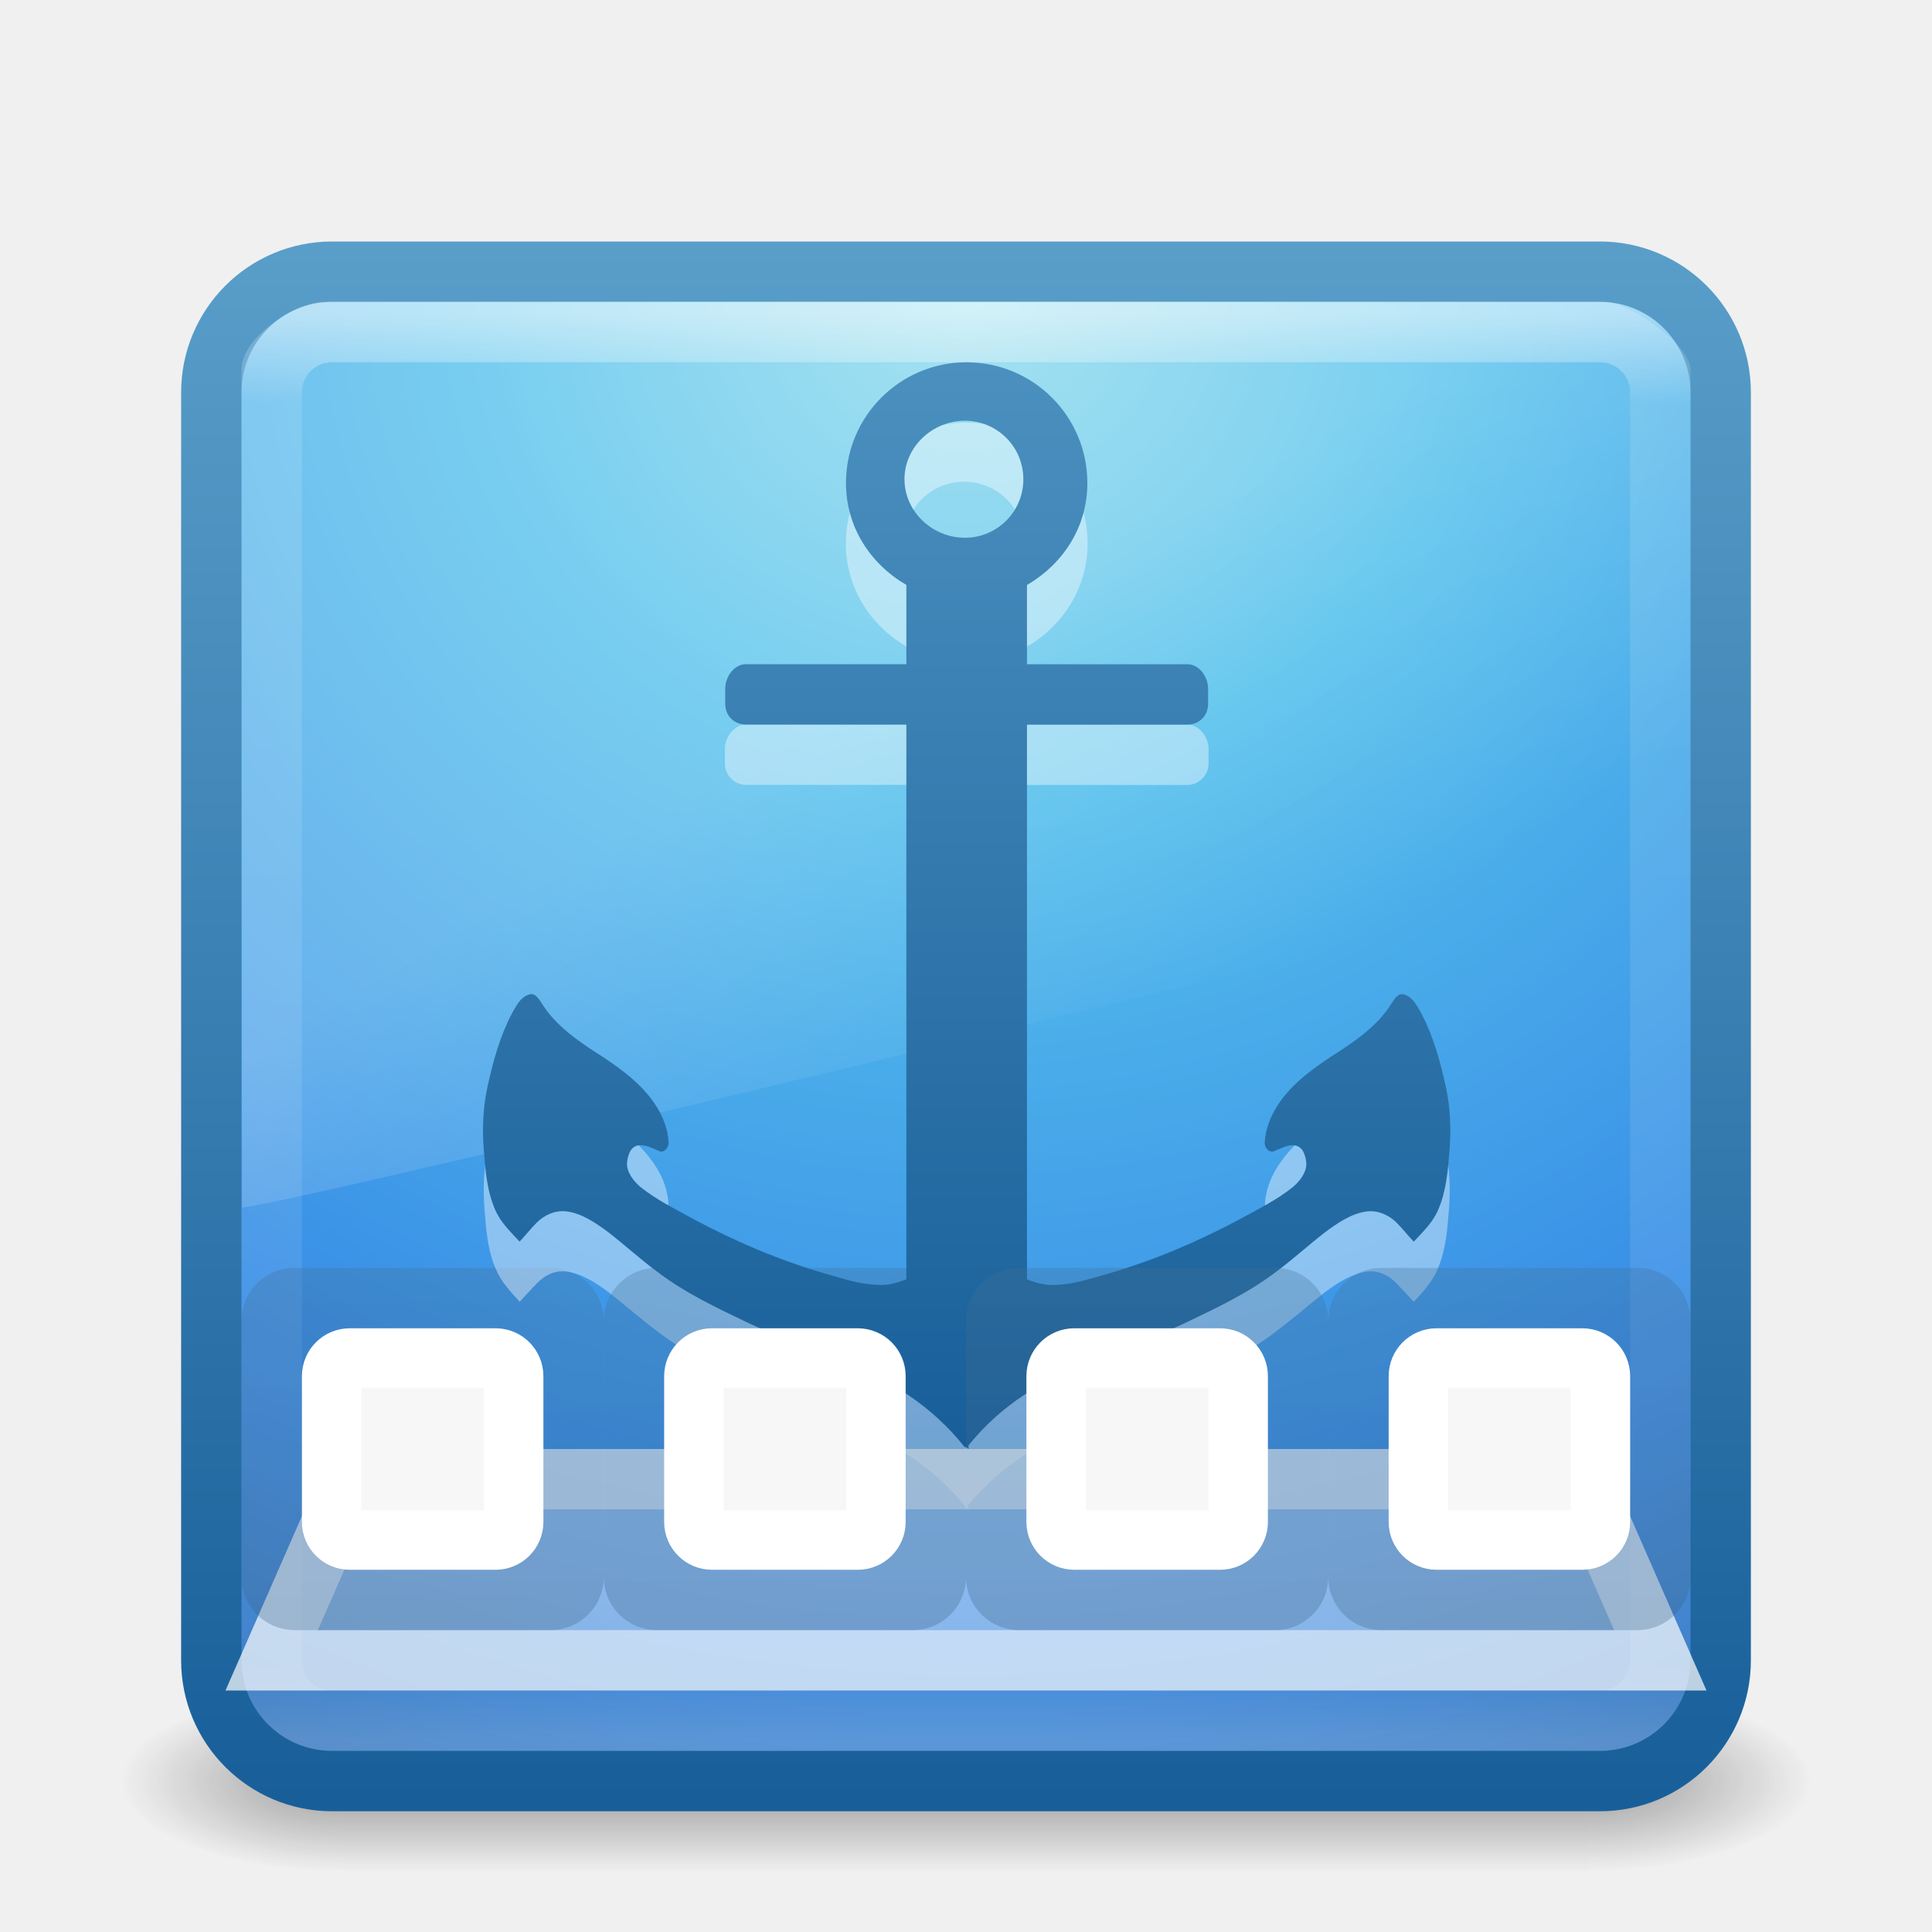
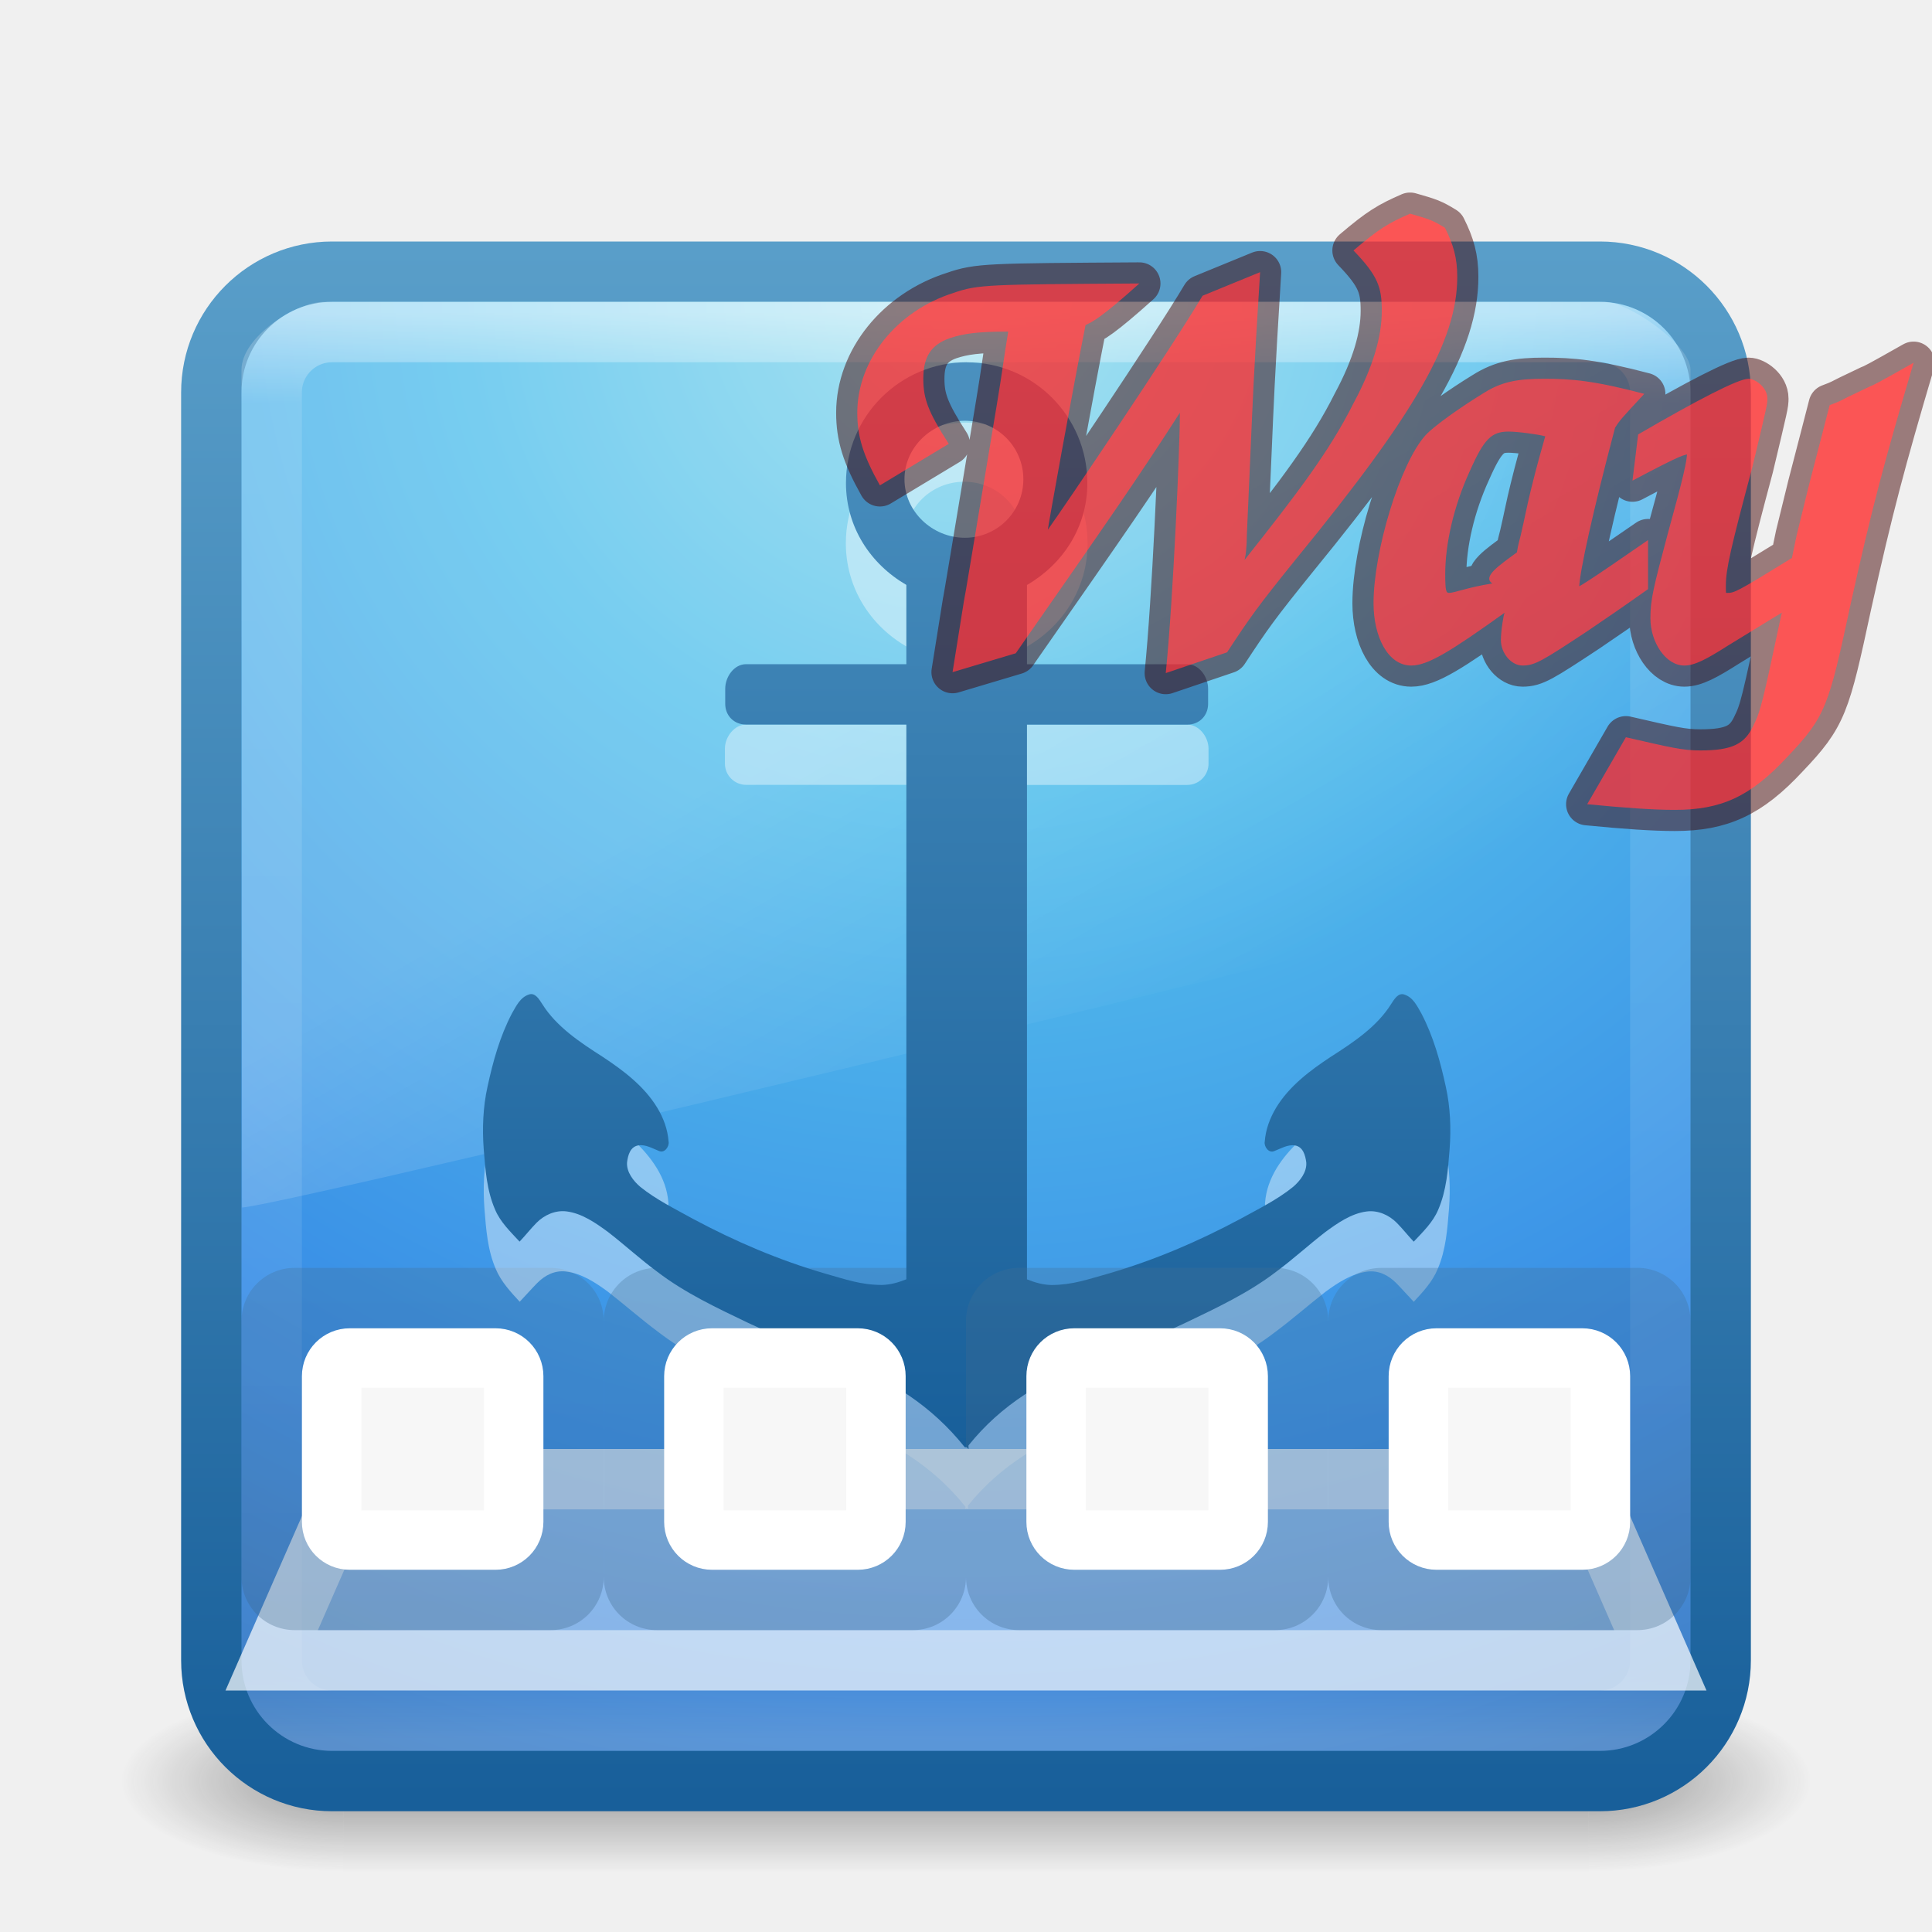
<svg xmlns="http://www.w3.org/2000/svg" xmlns:xlink="http://www.w3.org/1999/xlink" width="32px" height="32px" id="svg4131" version="1.1">
  <defs id="defs4133">
    <linearGradient y2="-61.256" x2="19.875" y1="38.245" x1="19.875" gradientTransform="matrix(-0.3,0,0,0.3,34.25889,18.3)" gradientUnits="userSpaceOnUse" id="linearGradient3208-31" xlink:href="#linearGradient3707-319-631-407-1-846-5-4-5-44" />
    <linearGradient id="linearGradient3707-319-631-407-1-846-5-4-5-44">
      <stop offset="0" style="stop-color:#365a7c;stop-opacity:1" id="stop3788-4-8-9-7" />
      <stop offset="1" style="stop-color:#5ea1ca;stop-opacity:1;" id="stop3790-2-1-9-6" />
    </linearGradient>
    <linearGradient y2="-61.256" x2="19.875" y1="38.245" x1="19.875" gradientTransform="matrix(-0.3,0,0,0.3,28.25889,18.3)" gradientUnits="userSpaceOnUse" id="linearGradient3208-3" xlink:href="#linearGradient3707-319-631-407-1-846-5-4-5-4" />
    <linearGradient id="linearGradient3707-319-631-407-1-846-5-4-5-4">
      <stop offset="0" style="stop-color:#365a7c;stop-opacity:1" id="stop3788-4-8-9-8" />
      <stop offset="1" style="stop-color:#5ea1ca;stop-opacity:1;" id="stop3790-2-1-9-10" />
    </linearGradient>
    <linearGradient xlink:href="#linearGradient3707-319-631-407-324-0" id="linearGradient3232" gradientUnits="userSpaceOnUse" gradientTransform="matrix(0.08948479,0,0,0.09288826,4.655789,2.992741)" x1="193.823" y1="226.156" x2="193.823" y2="-21.453" />
    <linearGradient id="linearGradient3707-319-631-407-324-0">
      <stop offset="0" style="stop-color:#185f9a;stop-opacity:1;" id="stop3760-4" />
      <stop offset="1" style="stop-color:#599ec9;stop-opacity:1;" id="stop3762-4" />
    </linearGradient>
    <linearGradient y2="-61.256" x2="19.875" y1="38.245" x1="19.875" gradientTransform="matrix(-0.3,0,0,0.3,22.25889,18.3)" gradientUnits="userSpaceOnUse" id="linearGradient3208" xlink:href="#linearGradient3707-319-631-407-1-846-5-4-5-6" />
    <linearGradient id="linearGradient3707-319-631-407-1-846-5-4-5-6">
      <stop offset="0" style="stop-color:#365a7c;stop-opacity:1" id="stop3788-4-8-9-1" />
      <stop offset="1" style="stop-color:#5ea1ca;stop-opacity:1;" id="stop3790-2-1-9-1" />
    </linearGradient>
    <linearGradient xlink:href="#linearGradient3707-319-631-407-1-846-5-4-5" id="linearGradient3190" gradientUnits="userSpaceOnUse" gradientTransform="matrix(-0.3,0,0,0.3,16.25889,18.3)" x1="19.875" y1="38.245" x2="19.875" y2="-61.256" />
    <linearGradient id="linearGradient3707-319-631-407-1-846-5-4-5">
      <stop offset="0" style="stop-color:#365a7c;stop-opacity:1" id="stop3788-4-8-9" />
      <stop offset="1" style="stop-color:#5ea1ca;stop-opacity:1;" id="stop3790-2-1-9" />
    </linearGradient>
    <linearGradient xlink:href="#linearGradient8265-821-176-38-919-66-249-7-7" id="linearGradient3174" gradientUnits="userSpaceOnUse" gradientTransform="matrix(0.5210403,0,0,0.8132711,3.47066,0.354424)" x1="16.626" y1="15.298" x2="20.055" y2="24.628" />
    <linearGradient id="linearGradient8265-821-176-38-919-66-249-7-7">
      <stop id="stop2687-1-9" style="stop-color:#ffffff;stop-opacity:1" offset="0" />
      <stop id="stop2689-5-4" style="stop-color:#ffffff;stop-opacity:0" offset="1" />
    </linearGradient>
    <linearGradient y2="43" x2="24" y1="5" x1="24" gradientTransform="matrix(0.6216216,0,0,0.6216216,1.081084,2.081087)" gradientUnits="userSpaceOnUse" id="linearGradient3141" xlink:href="#linearGradient3924" />
    <linearGradient id="linearGradient3924">
      <stop id="stop3926" style="stop-color:#ffffff;stop-opacity:1;" offset="0" />
      <stop offset="0.063" style="stop-color:#ffffff;stop-opacity:0.235;" id="stop3928" />
      <stop id="stop3930" style="stop-color:#ffffff;stop-opacity:0.157;" offset="0.951" />
      <stop id="stop3932" style="stop-color:#ffffff;stop-opacity:0.392;" offset="1" />
    </linearGradient>
    <radialGradient xlink:href="#linearGradient2867-449-88-871-390-598-476-591-434-148-57-177-8" id="radialGradient3166-9" gradientUnits="userSpaceOnUse" gradientTransform="matrix(1.2454146e-8,1.498071,-1.58478,-2.7600178e-8,29.39109,-6.355641)" cx="7.496" cy="8.45" fx="7.496" fy="8.45" r="20" />
    <linearGradient id="linearGradient2867-449-88-871-390-598-476-591-434-148-57-177-8">
      <stop offset="0" style="stop-color:#90dbec;stop-opacity:1;" id="stop3750-4" />
      <stop offset="0.262" style="stop-color:#55c1ec;stop-opacity:1;" id="stop3752-8" />
      <stop offset="0.705" style="stop-color:#3689e6;stop-opacity:1;" id="stop3754-1" />
      <stop offset="1" style="stop-color:#2b63a0;stop-opacity:1;" id="stop3756-0" />
    </linearGradient>
    <linearGradient xlink:href="#linearGradient3707-319-631-407-324-0" id="linearGradient3168-3" gradientUnits="userSpaceOnUse" gradientTransform="matrix(0.6410257,0,0,0.6410257,0.6153854,1.615384)" x1="24" y1="44" x2="24" y2="3.899" />
    <radialGradient xlink:href="#linearGradient3688-166-749" id="radialGradient2976" gradientUnits="userSpaceOnUse" gradientTransform="matrix(2.003784,0,0,1.4,27.98813,-17.4)" cx="4.993" cy="43.5" fx="4.993" fy="43.5" r="2.5" />
    <linearGradient id="linearGradient3688-166-749">
      <stop id="stop2883" style="stop-color:#181818;stop-opacity:1" offset="0" />
      <stop id="stop2885" style="stop-color:#181818;stop-opacity:0" offset="1" />
    </linearGradient>
    <radialGradient xlink:href="#linearGradient3688-464-309" id="radialGradient2978" gradientUnits="userSpaceOnUse" gradientTransform="matrix(2.003784,0,0,1.4,-20.01187,-104.4)" cx="4.993" cy="43.5" fx="4.993" fy="43.5" r="2.5" />
    <linearGradient id="linearGradient3688-464-309">
      <stop id="stop2889" style="stop-color:#181818;stop-opacity:1" offset="0" />
      <stop id="stop2891" style="stop-color:#181818;stop-opacity:0" offset="1" />
    </linearGradient>
    <linearGradient xlink:href="#linearGradient3702-501-757" id="linearGradient2980" gradientUnits="userSpaceOnUse" x1="25.058" y1="47.028" x2="25.058" y2="39.999" />
    <linearGradient id="linearGradient3702-501-757">
      <stop id="stop2895" style="stop-color:#181818;stop-opacity:0" offset="0" />
      <stop id="stop2897" style="stop-color:#181818;stop-opacity:1" offset="0.5" />
      <stop id="stop2899" style="stop-color:#181818;stop-opacity:0" offset="1" />
    </linearGradient>
  </defs>
  <g id="layer1">
    <g style="display:inline" id="g2036" transform="matrix(0.6999997,0,0,0.3333336,-0.8000003,15.33333)">
      <g style="opacity:0.4" id="g3712" transform="matrix(1.052632,0,0,1.285713,-1.263158,-13.42854)">
        <rect style="fill:url(#radialGradient2976);fill-opacity:1;stroke:none" id="rect2801" y="40" x="38" height="7" width="5" />
        <rect style="fill:url(#radialGradient2978);fill-opacity:1;stroke:none" id="rect3696" transform="scale(-1,-1)" y="-47" x="-10" height="7" width="5" />
        <rect style="fill:url(#linearGradient2980);fill-opacity:1;stroke:none" id="rect3700" y="40" x="10" height="7" width="28" />
      </g>
    </g>
    <rect style="color:#000000;fill:url(#radialGradient3166-9);fill-opacity:1;fill-rule:nonzero;stroke:url(#linearGradient3168-3);stroke-width:1;stroke-linecap:round;stroke-linejoin:round;stroke-miterlimit:4;stroke-opacity:1;stroke-dasharray:none;stroke-dashoffset:0;marker:none;visibility:visible;display:inline;overflow:visible;enable-background:accumulate" id="rect5505" y="4.5" x="3.5" ry="2" rx="2" height="25" width="25" />
    <rect style="opacity:0.5;fill:none;stroke:url(#linearGradient3141);stroke-width:1;stroke-linecap:round;stroke-linejoin:round;stroke-miterlimit:4;stroke-opacity:1;stroke-dasharray:none;stroke-dashoffset:0" id="rect6741-7" y="5.5" x="4.5" ry="1" rx="1" height="23" width="23" />
    <path style="opacity:0.2;fill:url(#linearGradient3174);fill-opacity:1;fill-rule:evenodd;stroke:none" id="path3333" d="M 5.358,5 C 4.929,5 4,5.57 4,6.125 L 4.008,20 C 4.698,19.985 27.476,14.471 28,14.205 L 28,6.125 C 28,5.701 26.957,5 26.586,5 z" />
    <path style="opacity:0.7;fill:#ffffff;fill-opacity:0.588;stroke:#ffffff;stroke-width:1px;stroke-linecap:butt;stroke-linejoin:miter;stroke-opacity:1" d="m 4.5,27.5 23,0 -1.314,-3 -20.371,0 z" id="path4306" />
    <path style="opacity:0.3;color:#000000;fill:url(#linearGradient3190);fill-opacity:1;fill-rule:nonzero;stroke:none;stroke-width:1;marker:none;visibility:visible;display:inline;overflow:visible;enable-background:accumulate" d="m 9.118,21 -4.237,0 C 4.393,21 4,21.393 4,21.882 l 0,4.237 C 4,26.607 4.393,27 4.882,27 L 9.118,27 C 9.607,27 10,26.607 10,26.118 l 0,-4.237 C 10,21.393 9.607,21 9.118,21 z" id="path3184" />
    <path style="color:#000000;fill:#f7f7f7;fill-opacity:1;fill-rule:nonzero;stroke:#ffffff;stroke-width:0.985;stroke-linecap:butt;stroke-linejoin:miter;stroke-miterlimit:4;stroke-opacity:1;stroke-dashoffset:0;marker:none;visibility:visible;display:inline;overflow:visible;enable-background:accumulate" d="m 8.207,22.493 -2.413,0 c -0.167,0 -0.301,0.134 -0.301,0.301 l 0,2.413 c 0,0.167 0.134,0.301 0.301,0.301 l 2.413,0 c 0.167,0 0.301,-0.134 0.301,-0.301 l 0,-2.413 c 0,-0.167 -0.134,-0.301 -0.301,-0.301 z" id="path3176" />
    <path d="m 16.012,7 c -1.106,0 -2.003,0.896 -2.002,2 -2.57e-4,0.858 0.554,1.57 1.314,1.854 5.41e-4,0.273 0.003,0.884 0,1.146 l -2.962,0 c -0.197,0 -0.355,0.203 -0.355,0.4 l 0,0.246 c 0,0.197 0.157,0.354 0.355,0.354 l 2.941,0 c -0.004,2.145 0.021,4.434 0.021,7.417 0.005,0.492 0.019,0.987 0,1.479 0.005,0.08 -0.04,0.161 -0.104,0.208 -0.182,0.136 -0.402,0.181 -0.626,0.188 -0.356,-0.002 -0.577,-0.093 -0.918,-0.188 -0.77,-0.225 -1.505,-0.54 -2.211,-0.917 -0.297,-0.165 -0.591,-0.328 -0.855,-0.542 -0.114,-0.097 -0.242,-0.235 -0.229,-0.396 0.015,-0.122 0.075,-0.249 0.209,-0.271 0.121,-0.019 0.227,0.043 0.334,0.083 0.092,0.04 0.161,-0.069 0.146,-0.146 -0.015,-0.202 -0.083,-0.388 -0.188,-0.562 -0.217,-0.357 -0.55,-0.626 -0.897,-0.854 -0.37,-0.237 -0.766,-0.497 -1.001,-0.875 -0.047,-0.07 -0.104,-0.183 -0.209,-0.146 -0.145,0.047 -0.221,0.19 -0.292,0.312 -0.2,0.381 -0.306,0.79 -0.396,1.208 -0.074,0.333 -0.089,0.682 -0.063,1.021 0.027,0.339 0.05,0.683 0.188,1 0.087,0.208 0.245,0.379 0.396,0.542 0.097,-0.102 0.193,-0.212 0.292,-0.312 0.128,-0.129 0.292,-0.213 0.48,-0.188 0.256,0.033 0.487,0.185 0.688,0.333 0.283,0.22 0.546,0.453 0.834,0.667 0.456,0.349 0.964,0.607 1.481,0.854 0.431,0.2 0.867,0.4 1.314,0.563 0.08,0.035 0.169,0.033 0.25,0.062 0.804,0.335 1.487,0.719 2.044,1.417 7.76e-4,0.01 -8.22e-4,0.033 0,0.042 0.006,-0.008 0.014,-0.013 0.021,-0.021 0.006,0.008 0.014,0.013 0.021,0.021 0.004,-0.019 -0.004,-0.043 0,-0.062 0.555,-0.69 1.244,-1.063 2.044,-1.396 0.082,-0.029 0.17,-0.028 0.25,-0.062 0.447,-0.163 0.883,-0.362 1.314,-0.563 0.517,-0.248 1.025,-0.505 1.481,-0.854 0.288,-0.214 0.551,-0.447 0.834,-0.667 0.201,-0.148 0.433,-0.3 0.688,-0.333 0.188,-0.025 0.351,0.059 0.48,0.188 0.099,0.1 0.195,0.21 0.292,0.312 0.152,-0.163 0.31,-0.333 0.396,-0.542 0.137,-0.317 0.161,-0.661 0.188,-1 0.026,-0.339 0.012,-0.688 -0.063,-1.021 -0.09,-0.418 -0.196,-0.827 -0.396,-1.208 -0.071,-0.123 -0.147,-0.265 -0.292,-0.312 -0.105,-0.037 -0.162,0.076 -0.209,0.146 -0.235,0.378 -0.631,0.638 -1.001,0.875 -0.347,0.229 -0.68,0.497 -0.897,0.854 -0.104,0.174 -0.173,0.361 -0.188,0.562 -0.015,0.076 0.054,0.186 0.146,0.146 0.107,-0.04 0.213,-0.102 0.334,-0.083 0.134,0.022 0.193,0.149 0.209,0.271 0.012,0.161 -0.115,0.299 -0.229,0.396 -0.264,0.214 -0.558,0.377 -0.855,0.542 -0.706,0.377 -1.441,0.691 -2.211,0.917 -0.341,0.094 -0.561,0.185 -0.918,0.188 -0.224,-0.006 -0.443,-0.051 -0.626,-0.188 -0.064,-0.047 -0.109,-0.129 -0.104,-0.208 -0.019,-0.492 -0.005,-0.987 0,-1.479 2e-6,-2.983 0.025,-5.272 0.021,-7.417 l 2.941,0 c 0.197,0 0.355,-0.157 0.355,-0.354 l 0,-0.246 c 0,-0.197 -0.157,-0.4 -0.355,-0.4 l -2.962,0 c -0.003,-0.262 -5.39e-4,-0.873 0,-1.146 0.76,-0.284 1.314,-0.996 1.314,-1.854 3.33e-4,-1.104 -0.896,-2 -2.002,-2 z m -0.042,0.979 c 0.537,0 0.98,0.422 0.98,0.958 1.62e-4,0.536 -0.443,0.979 -0.98,0.979 -0.537,0 -0.98,-0.443 -0.98,-0.979 -1.62e-4,-0.536 0.443,-0.958 0.98,-0.958 z" id="path2773" style="opacity:0.4;fill:#ffffff;fill-opacity:1;fill-rule:nonzero;stroke:none" />
    <path style="opacity:0.3;color:#000000;fill:url(#linearGradient3208);fill-opacity:1;fill-rule:nonzero;stroke:none;stroke-width:1;marker:none;visibility:visible;display:inline;overflow:visible;enable-background:accumulate" d="m 15.118,21 -4.237,0 C 10.393,21 10,21.393 10,21.882 l 0,4.237 C 10,26.607 10.393,27 10.882,27 l 4.237,0 C 15.607,27 16,26.607 16,26.118 l 0,-4.237 c 0,-0.488 -0.393,-0.882 -0.882,-0.882 z" id="path3184-5" />
    <path d="m 16.012,6 c -1.106,0 -2,0.896 -2,2 -2.2e-4,0.733 0.408,1.344 1,1.688 l 0,1.313 -2.656,0 c -0.197,0 -0.344,0.209 -0.344,0.406 l 0,0.25 c 0,0.197 0.146,0.344 0.344,0.344 l 2.656,0 0,9.188 c -0.134,0.053 -0.258,0.09 -0.406,0.094 -0.356,-0.002 -0.597,-0.093 -0.938,-0.188 -0.77,-0.225 -1.482,-0.529 -2.188,-0.906 -0.297,-0.165 -0.611,-0.318 -0.875,-0.531 -0.114,-0.097 -0.231,-0.246 -0.219,-0.406 0.015,-0.122 0.054,-0.259 0.188,-0.281 0.121,-0.019 0.237,0.053 0.344,0.094 0.092,0.04 0.171,-0.08 0.156,-0.156 -0.015,-0.202 -0.083,-0.388 -0.188,-0.562 -0.217,-0.357 -0.559,-0.615 -0.906,-0.844 -0.37,-0.237 -0.765,-0.497 -1,-0.875 -0.047,-0.07 -0.114,-0.193 -0.219,-0.156 -0.145,0.047 -0.21,0.19 -0.281,0.312 -0.2,0.381 -0.316,0.8 -0.406,1.219 -0.074,0.333 -0.088,0.692 -0.062,1.031 0.027,0.339 0.05,0.683 0.188,1 0.087,0.208 0.255,0.368 0.406,0.531 0.097,-0.102 0.182,-0.212 0.281,-0.312 0.128,-0.129 0.312,-0.213 0.5,-0.188 0.256,0.033 0.487,0.196 0.688,0.344 0.283,0.22 0.524,0.443 0.812,0.656 0.456,0.349 0.983,0.596 1.5,0.844 0.431,0.2 0.866,0.4 1.312,0.562 0.08,0.035 0.169,0.033 0.25,0.062 0.804,0.335 1.474,0.74 2.031,1.438 0.004,-0.003 0.028,0.004 0.031,0 0.006,0.008 0.025,0.023 0.031,0.031 0.004,-0.019 -0.004,-0.043 0,-0.062 0.555,-0.69 1.232,-1.074 2.031,-1.406 0.082,-0.029 0.17,-0.028 0.25,-0.062 0.447,-0.163 0.882,-0.362 1.312,-0.562 0.517,-0.248 1.044,-0.495 1.5,-0.844 0.288,-0.214 0.529,-0.436 0.812,-0.656 0.201,-0.148 0.432,-0.311 0.688,-0.344 0.188,-0.025 0.372,0.059 0.5,0.188 0.099,0.1 0.184,0.21 0.281,0.312 0.152,-0.163 0.32,-0.323 0.406,-0.531 0.137,-0.317 0.161,-0.661 0.188,-1 0.026,-0.339 0.012,-0.698 -0.062,-1.031 -0.09,-0.418 -0.206,-0.837 -0.406,-1.219 -0.071,-0.123 -0.136,-0.265 -0.281,-0.312 -0.105,-0.037 -0.172,0.086 -0.219,0.156 -0.235,0.378 -0.63,0.638 -1,0.875 -0.347,0.229 -0.689,0.486 -0.906,0.844 -0.104,0.174 -0.173,0.361 -0.188,0.562 -0.015,0.076 0.064,0.196 0.156,0.156 0.107,-0.04 0.223,-0.113 0.344,-0.094 0.134,0.022 0.172,0.16 0.188,0.281 0.012,0.161 -0.105,0.309 -0.219,0.406 -0.264,0.214 -0.578,0.367 -0.875,0.531 -0.706,0.377 -1.417,0.681 -2.188,0.906 -0.341,0.094 -0.581,0.185 -0.938,0.188 -0.148,-0.004 -0.272,-0.041 -0.406,-0.094 l 0,-9.188 2.656,0 c 0.197,0 0.344,-0.147 0.344,-0.344 l 0,-0.25 c 0,-0.197 -0.146,-0.406 -0.344,-0.406 l -2.656,0 0,-1.313 c 0.592,-0.344 1,-0.954 1,-1.688 3.34e-4,-1.104 -0.894,-2 -2,-2 z m -0.031,0.969 c 0.537,-4e-7 0.969,0.433 0.969,0.969 1.63e-4,0.536 -0.432,0.969 -0.969,0.969 -0.537,0 -1,-0.433 -1,-0.969 -1.62e-4,-0.536 0.463,-0.969 1,-0.969 z" id="path1919" style="fill:url(#linearGradient3232);fill-opacity:1;fill-rule:nonzero;stroke:none" />
    <path style="color:#000000;fill:#f7f7f7;fill-opacity:1;fill-rule:nonzero;stroke:#ffffff;stroke-width:0.985;stroke-linecap:butt;stroke-linejoin:miter;stroke-miterlimit:4;stroke-opacity:1;stroke-dashoffset:0;marker:none;visibility:visible;display:inline;overflow:visible;enable-background:accumulate" d="m 14.207,22.493 -2.413,0 c -0.167,0 -0.301,0.134 -0.301,0.301 l 0,2.413 c 0,0.167 0.134,0.301 0.301,0.301 l 2.413,0 c 0.167,0 0.301,-0.134 0.301,-0.301 l 0,-2.413 c 0,-0.167 -0.134,-0.301 -0.301,-0.301 z" id="path3176-9" />
    <path style="opacity:0.3;color:#000000;fill:url(#linearGradient3208-3);fill-opacity:1;fill-rule:nonzero;stroke:none;stroke-width:1;marker:none;visibility:visible;display:inline;overflow:visible;enable-background:accumulate" d="m 21.118,21 -4.237,0 C 16.393,21 16,21.393 16,21.882 l 0,4.237 C 16,26.607 16.393,27 16.882,27 l 4.237,0 C 21.607,27 22,26.607 22,26.118 l 0,-4.237 c 0,-0.488 -0.393,-0.882 -0.882,-0.882 z" id="path3184-0" />
    <path style="color:#000000;fill:#f7f7f7;fill-opacity:1;fill-rule:nonzero;stroke:#ffffff;stroke-width:0.985;stroke-linecap:butt;stroke-linejoin:miter;stroke-miterlimit:4;stroke-opacity:1;stroke-dashoffset:0;marker:none;visibility:visible;display:inline;overflow:visible;enable-background:accumulate" d="m 20.207,22.493 -2.413,0 c -0.167,0 -0.301,0.134 -0.301,0.301 l 0,2.413 c 0,0.167 0.134,0.301 0.301,0.301 l 2.413,0 c 0.167,0 0.301,-0.134 0.301,-0.301 l 0,-2.413 c 0,-0.167 -0.134,-0.301 -0.301,-0.301 z" id="path3176-4" />
    <path style="opacity:0.3;color:#000000;fill:url(#linearGradient3208-31);fill-opacity:1;fill-rule:nonzero;stroke:none;stroke-width:1;marker:none;visibility:visible;display:inline;overflow:visible;enable-background:accumulate" d="m 27.118,21 -4.237,0 C 22.393,21 22,21.393 22,21.882 l 0,4.237 C 22,26.607 22.393,27 22.882,27 l 4.237,0 C 27.607,27 28,26.607 28,26.118 l 0,-4.237 c 0,-0.488 -0.393,-0.882 -0.882,-0.882 z" id="path3184-7" />
    <path style="color:#000000;fill:#f7f7f7;fill-opacity:1;fill-rule:nonzero;stroke:#ffffff;stroke-width:0.985;stroke-linecap:butt;stroke-linejoin:miter;stroke-miterlimit:4;stroke-opacity:1;stroke-dashoffset:0;marker:none;visibility:visible;display:inline;overflow:visible;enable-background:accumulate" d="m 26.207,22.493 -2.413,0 c -0.167,0 -0.301,0.134 -0.301,0.301 l 0,2.413 c 0,0.167 0.134,0.301 0.301,0.301 l 2.413,0 c 0.167,0 0.301,-0.134 0.301,-0.301 l 0,-2.413 c 0,-0.167 -0.134,-0.301 -0.301,-0.301 z" id="path3176-5" />
  </g>
+   <g id="wayplank-text-overlay" style="opacity:0.75;">
+     <text x="30.4" y="10.88" text-anchor="end" style="font-style:italic;font-weight:bold;font-size:10.24px;line-height:0%;font-family:'URW Chancery L', 'Brush Script MT', 'Palatino Linotype', 'Century Schoolbook L', Georgia, cursive, serif;fill:#ff2222;stroke:#400000;stroke-width:0.7px;stroke-linejoin:round;stroke-opacity:0.65;paint-order:stroke fill" id="text1">Way</text>
+   </g>
</svg>
